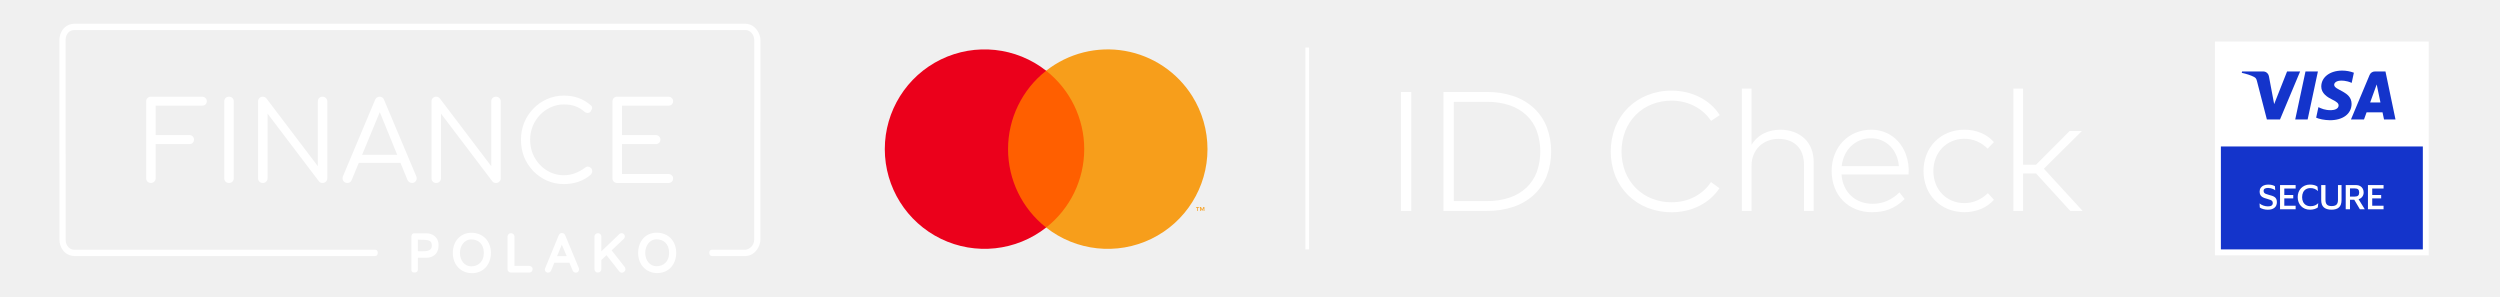
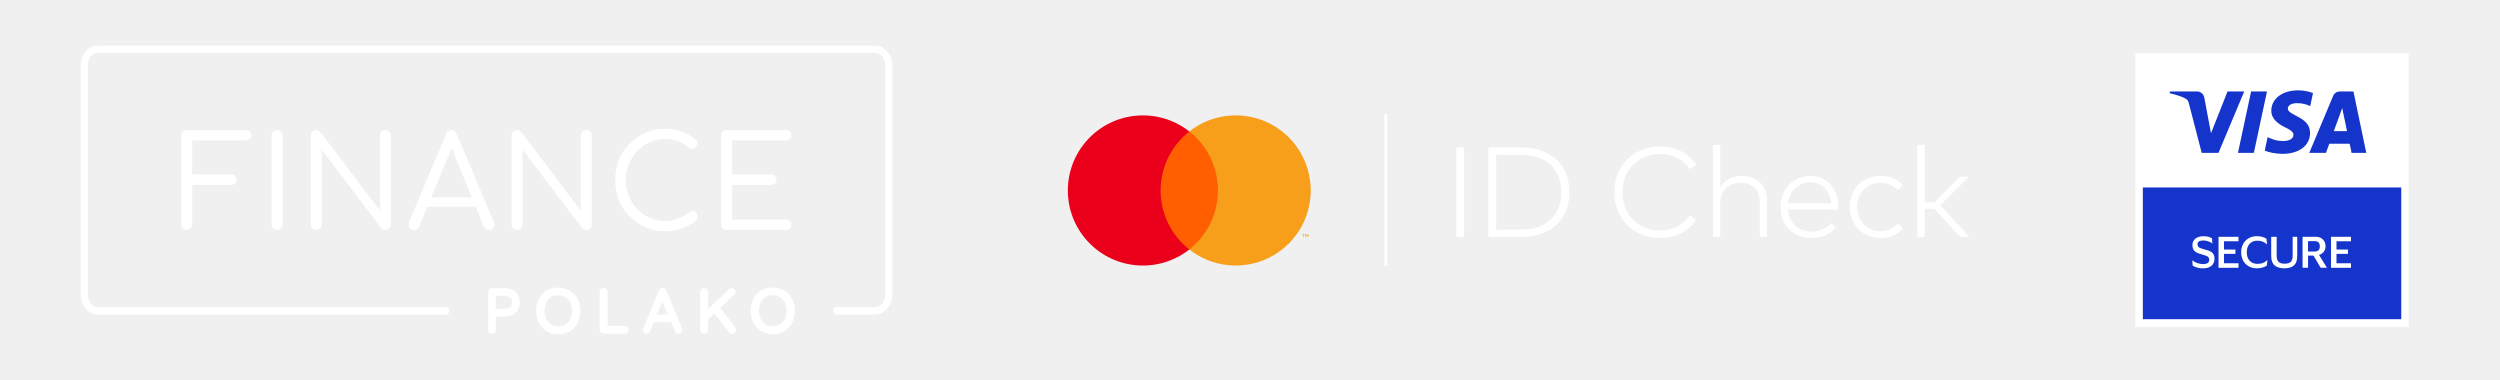
- <svg xmlns="http://www.w3.org/2000/svg" width="421" height="50" fill="none" viewBox="0 0 421 50">
+ <svg xmlns="http://www.w3.org/2000/svg" width="329" height="50" fill="none" viewBox="0 0 329 50">
  <g clip-path="url(#a)">
-     <path fill="#fff" d="M25.416 30.812a.82.82 0 0 1-.576-.223.82.82 0 0 1-.223-.577V17.086a.78.78 0 0 1 .223-.577.78.78 0 0 1 .576-.223h8.612a.78.78 0 0 1 .576.223.7.7 0 0 1 .223.54q0 .315-.223.54a.82.82 0 0 1-.576.204h-7.812v4.947h5.673q.353 0 .558.223a.74.74 0 0 1 .223.54q0 .334-.223.558-.205.204-.558.204h-5.673v5.747q0 .334-.242.577a.76.76 0 0 1-.558.223M38.566 30.812a.78.78 0 0 1-.577-.223.78.78 0 0 1-.223-.577V17.086a.78.78 0 0 1 .223-.577.78.78 0 0 1 .577-.223.78.78 0 0 1 .576.223.78.78 0 0 1 .223.577v12.926a.78.78 0 0 1-.223.577.78.78 0 0 1-.576.223M44.26 30.812a.78.78 0 0 1-.577-.223.78.78 0 0 1-.223-.577V17.086a.78.78 0 0 1 .223-.577.78.78 0 0 1 .576-.223q.372 0 .614.298l8.649 11.4V17.087a.78.78 0 0 1 .223-.577.78.78 0 0 1 .576-.223q.336 0 .558.223a.75.75 0 0 1 .242.577v12.926a.75.75 0 0 1-.242.577.76.76 0 0 1-.558.223q-.167 0-.334-.056a.7.7 0 0 1-.28-.223L45.06 19.132v10.88a.75.75 0 0 1-.242.577.76.76 0 0 1-.558.223M58.49 30.812q-.466 0-.688-.372a.87.87 0 0 1-.037-.781l5.393-12.833q.242-.54.782-.54t.743.54l5.413 12.851a.77.77 0 0 1-.056.781.72.72 0 0 1-.651.354.8.8 0 0 1-.446-.13.87.87 0 0 1-.317-.354L63.68 18.202h.558l-5.021 12.126a.74.74 0 0 1-.298.372.9.9 0 0 1-.428.112m1.153-3.385.614-1.358h7.458l.632 1.358zM73.464 30.812a.78.78 0 0 1-.576-.223.78.78 0 0 1-.223-.577V17.086a.78.78 0 0 1 .223-.577.78.78 0 0 1 .576-.223q.372 0 .614.298l8.649 11.4V17.087a.78.78 0 0 1 .223-.577.78.78 0 0 1 .576-.223q.336 0 .558.223a.75.75 0 0 1 .242.577v12.926q0 .354-.242.577a.76.76 0 0 1-.558.223q-.167 0-.334-.056a.7.7 0 0 1-.28-.223l-8.648-11.401v10.88q0 .354-.242.577a.76.76 0 0 1-.558.223M94.949 30.998a7 7 0 0 1-2.827-.577 7.4 7.4 0 0 1-2.306-1.6 7.6 7.6 0 0 1-1.544-2.361 7.8 7.8 0 0 1-.54-2.92q0-1.544.54-2.883a7.3 7.3 0 0 1 1.543-2.362 7.2 7.2 0 0 1 2.288-1.6 6.84 6.84 0 0 1 2.846-.595q1.357 0 2.436.39 1.08.373 2.102 1.228.167.13.204.298a.4.4 0 0 1 0 .298.64.64 0 0 1-.13.26.5.5 0 0 1-.223.335.72.72 0 0 1-.41.111.8.8 0 0 1-.483-.186 4.7 4.7 0 0 0-1.525-.93q-.818-.316-1.971-.316-1.172 0-2.213.484a5.8 5.8 0 0 0-1.805 1.283 6.1 6.1 0 0 0-1.227 1.897 6.2 6.2 0 0 0-.428 2.288q0 1.245.428 2.325.446 1.078 1.227 1.897.782.818 1.805 1.283 1.041.465 2.213.465.986 0 1.878-.335a6.9 6.9 0 0 0 1.711-.948q.26-.206.521-.168a.74.74 0 0 1 .465.242q.205.186.205.52a.8.8 0 0 1-.056.298q-.056.13-.168.28a6.3 6.3 0 0 1-2.138 1.227 7.8 7.8 0 0 1-2.418.372M103.941 30.812a.78.78 0 0 1-.577-.223.78.78 0 0 1-.223-.577V17.086q0-.354.223-.577a.78.78 0 0 1 .577-.223h8.63q.334 0 .558.223a.7.7 0 0 1 .223.54q0 .315-.223.54a.8.8 0 0 1-.558.204h-7.83v4.947h5.672q.354 0 .577.223a.73.73 0 0 1 .223.54q0 .334-.223.558a.82.82 0 0 1-.577.204h-5.672v5.04h7.83q.334 0 .558.224.223.204.223.52a.76.76 0 0 1-.223.558.8.8 0 0 1-.558.205z" />
-     <path fill="#fff" fill-rule="evenodd" d="M69.28 45.37c0 .265.028.52.509.52.48 0 .582-.273.582-.52v-1.965c.233.006.673.003 1.044.001l.427-.001c.7 0 2.064-.358 2.01-2.223-.039-1.336-1.139-1.89-2.01-1.89h-2.103c-.4 0-.473.409-.46.614zm3.433-4.188c-.08-.819-.747-.79-2.342-.819v1.943q.176 0 .359.005c1.04.021 2.097.035 1.983-1.129" clip-rule="evenodd" />
-     <path fill="#fff" d="M86.032 39.271c-.37-.004-.56.355-.56.526v5.586c0 .338.356.517.538.517h3.11c.327 0 .56-.21.573-.607.01-.319-.324-.516-.574-.516h-2.483c.002-1.61.004-4.861 0-4.98a.58.58 0 0 0-.604-.526" />
-     <path fill="#fff" fill-rule="evenodd" d="M91.767 45.257a.524.524 0 0 0 .29.607c.324.16.63-.073.72-.226l.574-1.394h2.536l.586 1.396c.1.17.398.371.72.226.33-.15.357-.521.293-.695l-2.3-5.54c-.157-.362-.405-.378-.552-.387l-.023-.002c-.226 0-.424.11-.588.541-.086.227-.61 1.493-1.167 2.837-.394.954-.805 1.946-1.089 2.637m3.667-2.128h-1.619l.792-1.927zM76.257 42.6c0 2.01 1.359 3.347 3.102 3.399 2.077.06 3.312-1.513 3.312-3.4 0-1.886-1.216-3.399-3.312-3.399-1.787 0-3.102 1.39-3.102 3.4m3.102 2.25c-1.136 0-1.907-1.008-1.907-2.25 0-1.134.687-2.28 1.907-2.28 1.118 0 2.118.691 2.118 2.28 0 1.496-.98 2.25-2.118 2.25M107.46 42.584c0 2.01 1.359 3.348 3.103 3.399 2.076.061 3.312-1.513 3.312-3.4 0-1.886-1.216-3.398-3.312-3.398-1.788 0-3.103 1.389-3.103 3.399m3.103 2.25c-1.137 0-1.907-1.008-1.907-2.25 0-1.133.687-2.28 1.907-2.28 1.118 0 2.117.691 2.117 2.28 0 1.497-.98 2.25-2.117 2.25" clip-rule="evenodd" />
-     <path fill="#fff" d="M100.664 45.893c-.391.013-.534-.353-.557-.537l.005-5.576c0-.163.189-.505.56-.51.372-.003.591.273.591.51v2.542c.967-.927 2.938-2.815 3.086-2.948.186-.166.516-.147.709.05.268.272.17.603.034.752L103 42.16c.655.839 2 2.556 2.139 2.72.174.205.327.594-.043.901a.564.564 0 0 1-.849-.127l-2.113-2.682-.871.81c.005.468.01 1.437 0 1.574-.012.17-.111.522-.599.537" />
-     <path fill="#fff" d="M119.896 42.058c-.378 0-.451.33-.451.516 0 .163.073.542.451.542h5.655c1.726-.067 2.517-1.803 2.499-2.745V28.753l.009-10.39V6.745c.018-.941-.773-2.678-2.498-2.745H12.498C10.773 4.067 10 5.526 10 6.745v11.618l.01 10.39v11.618c0 1.17.773 2.678 2.498 2.745h50.658c.378 0 .452-.38.452-.542 0-.186-.074-.516-.452-.516H12.508c-.767 0-1.452-.678-1.452-1.687V28.753l-.01-10.39V6.745c0-1.01.642-1.687 1.452-1.687h113.063c.665 0 1.452.678 1.452 1.687v11.618l-.009 10.39v11.618c0 1.01-.834 1.62-1.453 1.687z" />
-     <path fill="#ff5f00" d="M183.518 11.91h-14.694v26.405h14.694z" />
-     <path fill="#eb001b" d="M169.757 25.113a16.77 16.77 0 0 1 6.414-13.203 16.79 16.79 0 0 0-17.717-1.902A16.8 16.8 0 0 0 149 25.113a16.8 16.8 0 0 0 9.454 15.104 16.79 16.79 0 0 0 17.717-1.901 16.772 16.772 0 0 1-6.414-13.203" />
-     <path fill="#f79e1b" d="M203.341 25.113a16.79 16.79 0 0 1-27.17 13.203 16.8 16.8 0 0 0 6.414-13.203 16.8 16.8 0 0 0-6.414-13.203 16.79 16.79 0 0 1 24.612 4.293 16.8 16.8 0 0 1 2.558 8.91M201.739 35.518v-.54h.218v-.11h-.556v.11h.218v.54zm1.077 0v-.652h-.17l-.196.449-.195-.449h-.171v.652h.121v-.492l.183.424h.125l.183-.425v.493z" />
-     <path fill="#fff" d="M220.447 42h-.622V8h.622v34M237.657 35.519h-1.745V15.49h1.745zm12.732-20.028a13.6 13.6 0 0 1 4.506.701 9.6 9.6 0 0 1 3.405 2.003 8.8 8.8 0 0 1 2.16 3.154 11.77 11.77 0 0 1 0 8.312 8.8 8.8 0 0 1-2.16 3.154 9.6 9.6 0 0 1-3.405 2.003 13.6 13.6 0 0 1-4.506.7h-7.31V15.492zm-5.565 1.66v16.708h5.565a11.5 11.5 0 0 0 3.863-.593 7.8 7.8 0 0 0 2.818-1.681 7 7 0 0 0 1.731-2.633 10.44 10.44 0 0 0 0-6.895 7.1 7.1 0 0 0-1.731-2.639 7.7 7.7 0 0 0-2.818-1.68 11.7 11.7 0 0 0-3.863-.587zm36.679-1.889c.838-.002 1.674.094 2.489.286.781.184 1.538.46 2.253.823a9 9 0 0 1 1.903 1.295 8 8 0 0 1 1.452 1.716l-1.459.973c-.343-.524-.755-1-1.223-1.416a7.7 7.7 0 0 0-1.56-1.073 8 8 0 0 0-1.831-.68 8.6 8.6 0 0 0-2.024-.236 8.9 8.9 0 0 0-3.326.615 7.9 7.9 0 0 0-2.675 1.746 8.2 8.2 0 0 0-1.788 2.704 9.68 9.68 0 0 0 0 6.98 8.2 8.2 0 0 0 1.788 2.704 7.9 7.9 0 0 0 2.675 1.745 8.9 8.9 0 0 0 3.326.616 8.8 8.8 0 0 0 2.017-.23 7.8 7.8 0 0 0 1.824-.672 7.7 7.7 0 0 0 1.559-1.072 6.9 6.9 0 0 0 1.224-1.431l1.43 1.044a8.5 8.5 0 0 1-1.481 1.688c-.574.5-1.208.929-1.888 1.273a9.8 9.8 0 0 1-2.224.809 11.2 11.2 0 0 1-6.531-.48 9.8 9.8 0 0 1-3.254-2.11 9.7 9.7 0 0 1-2.153-3.233 11.37 11.37 0 0 1 0-8.275 9.7 9.7 0 0 1 2.153-3.24 9.8 9.8 0 0 1 3.254-2.11 10.8 10.8 0 0 1 4.07-.759m13.461 9.127a5.029 5.029 0 0 1 2.103-1.938 5.8 5.8 0 0 1 1.316-.458c.451-.1.912-.15 1.374-.15.784-.01 1.563.119 2.303.379a5.2 5.2 0 0 1 1.795 1.08 4.7 4.7 0 0 1 1.159 1.71c.28.717.419 1.482.408 2.252v8.255h-1.631v-7.754a5.5 5.5 0 0 0-.286-1.831 3.66 3.66 0 0 0-.844-1.38 3.7 3.7 0 0 0-1.359-.866 5.2 5.2 0 0 0-1.831-.3 4.8 4.8 0 0 0-1.767.321 4.21 4.21 0 0 0-2.389 2.332 4.6 4.6 0 0 0-.351 1.81v7.668h-1.631v-20.6h1.631zm20.157-2.546a6.1 6.1 0 0 1 2.496.508 5.9 5.9 0 0 1 1.988 1.416 6.7 6.7 0 0 1 1.324 2.174 7.86 7.86 0 0 1 .472 3.44h-11.287c.042.724.219 1.432.522 2.09a4.9 4.9 0 0 0 1.138 1.551 4.8 4.8 0 0 0 1.609.966 5.7 5.7 0 0 0 1.938.329 6 6 0 0 0 2.532-.515 7.1 7.1 0 0 0 2.017-1.402l.873 1.116a8 8 0 0 1-1.309 1.073 7 7 0 0 1-1.359.687q-.686.256-1.409.357-.72.1-1.445.1a7.1 7.1 0 0 1-2.718-.508 6.3 6.3 0 0 1-2.146-1.423 6.45 6.45 0 0 1-1.402-2.189 7.6 7.6 0 0 1-.501-2.818 7.5 7.5 0 0 1 .508-2.797 6.7 6.7 0 0 1 1.402-2.203 6.3 6.3 0 0 1 2.117-1.437 6.7 6.7 0 0 1 2.64-.515m-.029 1.445a4.9 4.9 0 0 0-1.881.35 4.7 4.7 0 0 0-1.495.973 5 5 0 0 0-1.051 1.48 5.9 5.9 0 0 0-.522 1.889h9.627a5.8 5.8 0 0 0-.472-1.91 4.8 4.8 0 0 0-1.009-1.48 4.48 4.48 0 0 0-3.197-1.302m15.721-1.445c.954-.01 1.9.173 2.783.536a5.96 5.96 0 0 1 2.181 1.552l-1.058 1.102a5.9 5.9 0 0 0-1.767-1.223 5.3 5.3 0 0 0-2.182-.437 5.15 5.15 0 0 0-2.052.408 5.05 5.05 0 0 0-1.653 1.13 5.2 5.2 0 0 0-1.094 1.717 6.17 6.17 0 0 0 0 4.334 5 5 0 0 0 2.747 2.833 5.15 5.15 0 0 0 2.052.408 5.3 5.3 0 0 0 2.211-.458 6.1 6.1 0 0 0 1.78-1.216l1.016 1.116a6.1 6.1 0 0 1-2.189 1.552 7.5 7.5 0 0 1-5.557.007 6.5 6.5 0 0 1-3.605-3.655 7.74 7.74 0 0 1 0-5.515 6.47 6.47 0 0 1 3.605-3.662 7.15 7.15 0 0 1 2.782-.53m9.871 5.894h2.188l5.665-5.68h2.06l-6.408 6.352 6.523 7.11h-2.075l-5.765-6.309h-2.188v6.309h-1.631v-20.6h1.631zM409 7h-36v36h36z" />
-     <path fill="#1434cb" d="M408.006 24.667h-34.009v17.337h34.009zM387.342 12.033l-3.389 8.083h-2.211l-1.667-6.45c-.102-.397-.189-.542-.496-.712-.504-.272-1.333-.529-2.064-.687l.049-.234h3.558c.453 0 .862.302.966.823l.88 4.679 2.176-5.502zm8.662 5.445c.009-2.133-2.949-2.25-2.929-3.205.007-.29.282-.598.887-.677.3-.038 1.126-.069 2.062.362l.368-1.714a5.7 5.7 0 0 0-1.957-.357c-2.067 0-3.522 1.098-3.533 2.673-.012 1.164 1.039 1.813 1.831 2.2.817.396 1.089.65 1.086 1.004-.006.541-.651.781-1.251.79-1.053.017-1.662-.283-2.147-.51l-.38 1.772c.489.224 1.391.419 2.325.43 2.198 0 3.635-1.086 3.642-2.766m5.46 2.64h1.934l-1.689-8.084h-1.783a.95.95 0 0 0-.891.593l-3.138 7.49h2.196l.436-1.206h2.684l.253 1.207zm-2.335-2.864 1.102-3.036.633 3.036zm-8.798-5.22-1.729 8.084h-2.091l1.729-8.084z" />
-     <path fill="#fff" d="M380.52 32.284q0-.387.187-.655a1.17 1.17 0 0 1 .513-.405q.325-.137.733-.137.455 0 .727.09.27.088.417.18l.049.676h-.017a1.4 1.4 0 0 0-.329-.198 2.3 2.3 0 0 0-.416-.137 2 2 0 0 0-.435-.05q-.337 0-.547.109t-.209.383q0 .21.1.328a.7.7 0 0 0 .298.192q.198.075.493.157.278.075.523.152.244.079.428.204a.9.9 0 0 1 .287.333q.104.207.105.529 0 .622-.405.953t-1.135.329q-.364 0-.734-.1a1.9 1.9 0 0 1-.6-.266l-.044-.682h.017q.267.227.643.355.375.128.757.129.81 0 .809-.558a.53.53 0 0 0-.091-.322.7.7 0 0 0-.295-.207 5 5 0 0 0-.531-.17 6 6 0 0 1-.487-.15 1.7 1.7 0 0 1-.413-.21.9.9 0 0 1-.287-.332 1.15 1.15 0 0 1-.105-.52zM383.958 35.238v-4.076h2.627v.59h-1.909v1.09h1.507v.569h-1.507v1.238h1.909v.59h-2.627M387.676 33.2q0 .461.169.804.17.343.486.53.317.189.762.188c.296 0 .556-.046.756-.137q.3-.136.525-.356h.017l-.075.713a2.2 2.2 0 0 1-.558.265 2.5 2.5 0 0 1-.751.106q-.483 0-.865-.164a1.92 1.92 0 0 1-1.068-1.124 2.4 2.4 0 0 1-.141-.825c0-.293.047-.573.141-.83q.143-.384.413-.67t.651-.45q.382-.165.858-.165.43 0 .74.09.311.089.531.254l.075.73h-.017a1.7 1.7 0 0 0-.531-.352 1.8 1.8 0 0 0-.712-.13q-.445-.001-.758.187-.315.187-.48.53-.166.344-.166.804zM392.658 34.702q.553 0 .804-.238.252-.24.253-.813v-2.49h.6v2.526q0 .859-.433 1.242-.431.384-1.258.384c-.551 0-.973-.128-1.277-.38q-.455-.383-.456-1.244v-2.525h.718v2.472q0 .574.244.82.243.247.802.248zM395.019 35.238v-4.076h1.721q.402 0 .695.16t.447.442q.156.281.157.636 0 .418-.231.729a1.1 1.1 0 0 1-.628.413l1.046 1.694h-.826l-.943-1.598h-.718v1.598h-.719zm1.529-3.507h-.811v1.373h.811q.39 0 .565-.17.174-.168.175-.518 0-.348-.175-.518t-.565-.169zM398.762 35.238v-4.076h2.629v.59h-1.909v1.09h1.507v.569h-1.507v1.238h1.909v.59h-2.629" />
+     <path fill="#fff" d="M24.57 30.258a.74.74 0 0 1-.521-.202.74.74 0 0 1-.202-.521V17.84q0-.32.202-.522a.7.7 0 0 1 .521-.202h7.791q.32 0 .522.202a.63.63 0 0 1 .202.488q0 .285-.202.488a.74.74 0 0 1-.522.185h-7.067v4.476h5.132q.32 0 .505.202a.67.67 0 0 1 .202.488q0 .303-.202.505-.185.185-.505.185h-5.132v5.2a.71.71 0 0 1-.219.521.69.69 0 0 1-.505.202M36.467 30.258a.7.7 0 0 1-.521-.202.7.7 0 0 1-.202-.521V17.84q0-.32.202-.522a.7.7 0 0 1 .521-.202q.32 0 .522.202a.7.7 0 0 1 .202.522v11.695a.7.7 0 0 1-.202.521.7.7 0 0 1-.522.202M41.619 30.258a.7.7 0 0 1-.522-.202.7.7 0 0 1-.202-.521V17.84q0-.32.202-.522a.7.7 0 0 1 .521-.202q.337 0 .556.27L49.999 27.7V17.84q0-.32.201-.522a.7.7 0 0 1 .522-.202q.303 0 .505.202a.68.68 0 0 1 .219.522v11.695a.68.68 0 0 1-.22.521.69.69 0 0 1-.504.202 1 1 0 0 1-.303-.05.63.63 0 0 1-.252-.202L42.342 19.69v9.844a.68.68 0 0 1-.219.521.69.69 0 0 1-.505.202M54.494 30.258q-.42 0-.623-.336a.79.79 0 0 1-.033-.707l4.88-11.61q.217-.489.706-.489t.673.488l4.897 11.628a.7.7 0 0 1-.05.707.65.65 0 0 1-.59.32.74.74 0 0 1-.403-.119.8.8 0 0 1-.286-.32l-4.476-10.97h.505L55.15 29.82a.67.67 0 0 1-.27.337.8.8 0 0 1-.386.101m1.043-3.062.556-1.229h6.747l.572 1.229zM68.042 30.258a.7.7 0 0 1-.522-.202.7.7 0 0 1-.202-.521V17.84q0-.32.202-.522a.7.7 0 0 1 .522-.202q.337 0 .555.27L76.422 27.7V17.84q0-.32.202-.522a.7.7 0 0 1 .522-.202q.302 0 .504.202a.68.68 0 0 1 .22.522v11.695a.68.68 0 0 1-.22.521.69.69 0 0 1-.505.202 1 1 0 0 1-.302-.05.63.63 0 0 1-.253-.202L68.766 19.69v9.844a.68.68 0 0 1-.22.521.69.69 0 0 1-.504.202M87.48 30.427a6.3 6.3 0 0 1-2.558-.522 6.7 6.7 0 0 1-2.086-1.447 6.8 6.8 0 0 1-1.397-2.137 7.1 7.1 0 0 1-.488-2.642q0-1.396.488-2.608a6.6 6.6 0 0 1 1.397-2.138 6.5 6.5 0 0 1 2.07-1.447 6.2 6.2 0 0 1 2.574-.538q1.229 0 2.204.353.977.337 1.902 1.11a.47.47 0 0 1 .185.27q.051.135 0 .27a.6.6 0 0 1-.118.235.46.46 0 0 1-.202.303.65.65 0 0 1-.37.1.7.7 0 0 1-.437-.167 4.2 4.2 0 0 0-1.38-.842q-.74-.286-1.784-.286-1.06 0-2.002.438a5.2 5.2 0 0 0-1.633 1.16 5.5 5.5 0 0 0-1.11 1.717 5.6 5.6 0 0 0-.387 2.07q0 1.127.387 2.103.404.975 1.11 1.717.707.74 1.633 1.16.942.421 2.002.421a4.8 4.8 0 0 0 1.7-.302 6.2 6.2 0 0 0 1.548-.859q.236-.185.47-.151a.67.67 0 0 1 .422.219q.185.168.185.47a.7.7 0 0 1-.05.27 1.3 1.3 0 0 1-.152.252 5.7 5.7 0 0 1-1.935 1.111 7.1 7.1 0 0 1-2.188.337M95.616 30.258a.7.7 0 0 1-.522-.202.7.7 0 0 1-.202-.521V17.84q0-.32.202-.522a.7.7 0 0 1 .522-.202h7.808q.302 0 .504.202a.63.63 0 0 1 .202.488q0 .285-.202.488a.72.72 0 0 1-.504.185h-7.085v4.476h5.133q.32 0 .521.202a.66.66 0 0 1 .202.488q0 .303-.202.505a.74.74 0 0 1-.521.185h-5.133v4.56h7.085q.302 0 .504.202a.61.61 0 0 1 .202.471q0 .303-.202.505a.72.72 0 0 1-.504.185z" />
+     <path fill="#fff" fill-rule="evenodd" d="M64.256 43.43c0 .24.026.47.46.47.436 0 .528-.247.528-.47v-1.778c.21.005.608.003.945.001l.385-.001c.634 0 1.868-.324 1.819-2.011-.035-1.21-1.03-1.71-1.819-1.71h-1.903c-.36 0-.427.37-.415.555zm3.106-3.789c-.072-.741-.675-.716-2.118-.741v1.757q.158.001.324.005c.941.02 1.898.032 1.794-1.021" clip-rule="evenodd" />
+     <path fill="#fff" d="M79.413 37.912c-.334-.004-.506.321-.506.476v5.053c0 .306.322.468.486.468h2.813c.296 0 .508-.189.52-.549.009-.288-.294-.466-.52-.466H79.96c.002-1.458.004-4.399 0-4.506a.525.525 0 0 0-.546-.476" />
+     <path fill="#fff" fill-rule="evenodd" d="M84.602 43.328a.475.475 0 0 0 .261.549c.294.145.57-.066.653-.205l.518-1.261h2.295l.53 1.263c.09.154.36.336.652.205.298-.135.323-.472.265-.63l-2.081-5.012c-.142-.327-.366-.341-.5-.35l-.02-.001c-.205 0-.383.098-.532.49-.078.205-.552 1.35-1.056 2.566-.357.863-.729 1.76-.985 2.386m3.317-1.926h-1.464l.716-1.743zM70.568 40.923c0 1.819 1.23 3.03 2.807 3.075 1.879.056 2.997-1.368 2.997-3.075s-1.1-3.075-2.997-3.075c-1.617 0-2.807 1.257-2.807 3.075m2.807 2.036c-1.028 0-1.725-.912-1.725-2.036 0-1.025.621-2.062 1.725-2.062 1.011 0 1.916.625 1.916 2.062 0 1.355-.887 2.036-1.916 2.036M98.8 40.91c0 1.818 1.23 3.028 2.807 3.075 1.879.055 2.997-1.369 2.997-3.076s-1.1-3.075-2.997-3.075c-1.617 0-2.807 1.257-2.807 3.075m2.807 2.035c-1.028 0-1.725-.912-1.725-2.036 0-1.025.621-2.062 1.725-2.062 1.011 0 1.916.625 1.916 2.062 0 1.354-.887 2.036-1.916 2.036" clip-rule="evenodd" />
+     <path fill="#fff" d="M92.65 43.903c-.352.012-.482-.32-.503-.486l.004-5.044c0-.148.171-.458.507-.461.337-.004.535.246.535.46v2.3c.875-.839 2.658-2.546 2.792-2.667.168-.15.467-.133.641.045a.49.49 0 0 1 .031.68l-1.892 1.796c.593.758 1.81 2.312 1.935 2.46.158.186.295.538-.04.816a.51.51 0 0 1-.767-.115l-1.912-2.427-.788.734c.004.423.01 1.3 0 1.423-.01.155-.1.472-.542.486" />
+     <path fill="#fff" d="M110.051 40.433c-.342 0-.408.299-.408.467 0 .148.066.49.408.49h5.117c1.561-.06 2.276-1.631 2.26-2.483V28.396l.009-9.401V8.483c.016-.851-.7-2.422-2.261-2.483H12.883c-1.561.06-2.26 1.38-2.26 2.483v10.512l.008 9.4v10.512c0 1.058.7 2.423 2.26 2.484h45.833c.342 0 .409-.344.409-.491 0-.168-.067-.467-.409-.467H12.891c-.694 0-1.314-.613-1.314-1.526V28.396l-.009-9.401V8.483c0-.913.58-1.526 1.315-1.526h102.293c.602 0 1.314.614 1.314 1.526v10.512l-.008 9.401v10.511c0 .913-.755 1.465-1.314 1.526z" />
+     <path fill="#ff5f00" d="M160.834 17.3h-8.644v15.533h8.644z" />
+     <path fill="#eb001b" d="M152.739 25.066a9.85 9.85 0 0 1 3.773-7.766 9.879 9.879 0 1 0 0 15.533 9.86 9.86 0 0 1-3.773-7.767" />
+     <path fill="#f79e1b" d="M172.494 25.066a9.88 9.88 0 0 1-5.56 8.885 9.88 9.88 0 0 1-10.422-1.118 9.888 9.888 0 0 0 2.78-12.084 9.9 9.9 0 0 0-2.78-3.45 9.876 9.876 0 0 1 14.478 2.526 9.9 9.9 0 0 1 1.504 5.241M171.551 31.187v-.318h.129v-.064h-.327v.064h.128v.318zm.634 0v-.383h-.1l-.115.264-.115-.264h-.1v.383h.07v-.289l.108.25h.074l.108-.25v.29z" />
+     <path fill="#fff" d="M182.556 35h-.366V15h.366v20M192.68 31.188h-1.026V19.407h1.026zm7.49-11.781c.9-.013 1.796.126 2.65.412.743.25 1.425.65 2.003 1.178a5.2 5.2 0 0 1 1.271 1.855 6.92 6.92 0 0 1 0 4.89 5.2 5.2 0 0 1-1.271 1.855 5.6 5.6 0 0 1-2.003 1.178 8 8 0 0 1-2.65.413h-4.3V19.407zm-3.274.976v9.829h3.274a6.8 6.8 0 0 0 2.272-.35 4.6 4.6 0 0 0 1.657-.988 4.1 4.1 0 0 0 1.019-1.549 6.15 6.15 0 0 0 0-4.056 4.16 4.16 0 0 0-1.019-1.552 4.5 4.5 0 0 0-1.657-.99 6.9 6.9 0 0 0-2.272-.344zm21.576-1.111c.493-.001.984.055 1.464.168.46.108.905.27 1.325.484q.61.308 1.12.762c.331.294.618.634.854 1.01l-.859.572a4.1 4.1 0 0 0-.719-.833 4.5 4.5 0 0 0-.917-.631 4.7 4.7 0 0 0-1.077-.4 5 5 0 0 0-1.191-.139 5.2 5.2 0 0 0-1.957.362 4.67 4.67 0 0 0-2.625 2.617 5.7 5.7 0 0 0 0 4.106 4.664 4.664 0 0 0 2.625 2.617 5.2 5.2 0 0 0 1.957.362 5.2 5.2 0 0 0 1.186-.134 4.57 4.57 0 0 0 1.991-1.027c.277-.246.519-.53.719-.842l.842.615a5 5 0 0 1-.871.993 5.4 5.4 0 0 1-1.111.749c-.415.21-.855.37-1.309.475a6.58 6.58 0 0 1-3.841-.282 5.8 5.8 0 0 1-1.914-1.241 5.7 5.7 0 0 1-1.267-1.902 6.7 6.7 0 0 1 0-4.868 5.7 5.7 0 0 1 1.267-1.906 5.8 5.8 0 0 1 1.914-1.241 6.4 6.4 0 0 1 2.394-.446m7.918 5.369q.227-.377.552-.673.31-.283.685-.468.372-.18.775-.269.399-.088.807-.088c.462-.006.92.07 1.355.223.392.138.751.354 1.056.635.299.281.532.624.682 1.006.165.422.246.872.24 1.325v4.855h-.959v-4.56a3.2 3.2 0 0 0-.169-1.078 2.15 2.15 0 0 0-.496-.811 2.2 2.2 0 0 0-.8-.51 3 3 0 0 0-1.077-.176 2.8 2.8 0 0 0-1.039.189 2.48 2.48 0 0 0-1.405 1.372c-.141.337-.211.699-.207 1.064v4.51h-.959V19.07h.959zm11.857-1.498a3.6 3.6 0 0 1 1.468.299c.444.193.842.477 1.17.833.339.373.603.807.779 1.279a4.6 4.6 0 0 1 .277 2.024h-6.639c.025.425.129.841.307 1.228a2.823 2.823 0 0 0 1.616 1.481c.365.13.751.196 1.14.194a3.5 3.5 0 0 0 1.49-.303c.44-.204.841-.483 1.186-.825l.513.656a4.7 4.7 0 0 1-.77.632 3.948 3.948 0 0 1-1.628.614q-.424.06-.85.059a4.2 4.2 0 0 1-1.599-.299 3.7 3.7 0 0 1-1.262-.837 3.8 3.8 0 0 1-.825-1.288 4.5 4.5 0 0 1-.294-1.658 4.4 4.4 0 0 1 .299-1.645c.186-.482.466-.922.824-1.296a3.7 3.7 0 0 1 1.246-.845 4 4 0 0 1 1.552-.303m-.017.85a2.776 2.776 0 0 0-1.986.778c-.257.25-.466.546-.618.871a3.4 3.4 0 0 0-.307 1.11h5.663a3.4 3.4 0 0 0-.278-1.123 2.8 2.8 0 0 0-.593-.87 2.63 2.63 0 0 0-1.881-.766m9.248-.85a4.2 4.2 0 0 1 1.637.315c.491.203.93.516 1.283.914l-.623.647a3.4 3.4 0 0 0-1.039-.72 3.1 3.1 0 0 0-1.283-.256 3 3 0 0 0-1.208.24 2.97 2.97 0 0 0-1.616 1.675 3.63 3.63 0 0 0 0 2.55 2.95 2.95 0 0 0 1.616 1.666c.382.161.793.243 1.208.24.448.004.891-.088 1.3-.27a3.6 3.6 0 0 0 1.047-.715l.598.656a3.6 3.6 0 0 1-1.288.913 4.42 4.42 0 0 1-3.269.004 3.81 3.81 0 0 1-2.12-2.15 4.55 4.55 0 0 1 0-3.244 3.82 3.82 0 0 1 2.12-2.154 4.2 4.2 0 0 1 1.637-.311m5.806 3.467h1.288l3.332-3.341h1.212l-3.77 3.736 3.837 4.183h-1.22l-3.391-3.711h-1.288v3.71h-.959V19.07h.959zM317 7h-36v36h36z" />
+     <path fill="#1434cb" d="M316.006 24.667h-34.009v17.337h34.009zM295.342 12.033l-3.389 8.083h-2.211l-1.667-6.45c-.102-.397-.189-.542-.496-.712-.504-.272-1.333-.529-2.064-.687l.049-.234h3.558c.453 0 .862.302.966.823l.88 4.679 2.176-5.502zm8.662 5.445c.009-2.133-2.949-2.25-2.929-3.205.007-.29.282-.598.887-.677.3-.038 1.126-.069 2.062.362l.368-1.714a5.7 5.7 0 0 0-1.957-.357c-2.067 0-3.522 1.098-3.533 2.673-.012 1.164 1.039 1.813 1.831 2.2.817.396 1.089.65 1.086 1.004-.006.541-.651.781-1.251.79-1.053.017-1.662-.283-2.147-.51l-.38 1.772c.489.224 1.391.419 2.325.43 2.198 0 3.635-1.086 3.642-2.766m5.46 2.64h1.934l-1.689-8.084h-1.783a.95.95 0 0 0-.891.593l-3.138 7.49h2.196l.436-1.206h2.684l.253 1.207zm-2.335-2.864 1.102-3.036.633 3.036zm-8.798-5.22-1.729 8.084h-2.091l1.729-8.084z" />
+     <path fill="#fff" d="M288.52 32.284q0-.387.187-.655a1.17 1.17 0 0 1 .513-.405q.324-.137.733-.137.455 0 .727.09.27.088.417.18l.049.676h-.017a1.4 1.4 0 0 0-.329-.198 2.3 2.3 0 0 0-.416-.137 2 2 0 0 0-.435-.05q-.337 0-.547.109t-.209.383q0 .21.1.328a.7.7 0 0 0 .298.192q.198.075.493.157.278.075.523.152.244.079.428.204a.9.9 0 0 1 .287.333q.104.207.105.529 0 .622-.405.953t-1.135.329q-.364 0-.734-.1a1.9 1.9 0 0 1-.6-.266l-.044-.682h.017q.267.227.643.355.375.128.757.129.81 0 .809-.558a.53.53 0 0 0-.091-.322.7.7 0 0 0-.295-.207 5 5 0 0 0-.531-.17 6 6 0 0 1-.487-.15 1.7 1.7 0 0 1-.413-.21.9.9 0 0 1-.287-.332 1.15 1.15 0 0 1-.105-.52zM291.958 35.238v-4.076h2.627v.59h-1.909v1.09h1.507v.569h-1.507v1.238h1.909v.59h-2.627M295.676 33.2q0 .461.169.804.17.343.486.53.316.189.762.188c.296 0 .556-.046.756-.137q.3-.136.525-.356h.017l-.075.713a2.2 2.2 0 0 1-.558.265 2.5 2.5 0 0 1-.751.106q-.483 0-.865-.164a1.92 1.92 0 0 1-1.068-1.124 2.4 2.4 0 0 1-.141-.825c0-.293.047-.573.141-.83q.143-.384.413-.67t.651-.45q.382-.165.858-.165.43 0 .74.09.311.089.531.254l.075.73h-.017a1.7 1.7 0 0 0-.531-.352 1.8 1.8 0 0 0-.712-.13q-.445-.001-.758.187-.315.187-.48.53-.166.344-.166.804zM300.658 34.702q.553 0 .804-.238.252-.24.253-.813v-2.49h.6v2.526q0 .859-.433 1.242-.431.384-1.258.384c-.551 0-.973-.128-1.277-.38q-.455-.383-.456-1.244v-2.525h.718v2.472q0 .574.244.82.243.247.802.248zM303.019 35.238v-4.076h1.721q.402 0 .695.16t.447.442q.156.281.157.636 0 .418-.231.729a1.1 1.1 0 0 1-.628.413l1.046 1.694h-.826l-.943-1.598h-.718v1.598h-.719zm1.529-3.507h-.811v1.373h.811q.39 0 .565-.17.174-.168.175-.518 0-.348-.175-.518t-.565-.169zM306.762 35.238v-4.076h2.629v.59h-1.909v1.09h1.507v.569h-1.507v1.238h1.909v.59h-2.629" />
  </g>
  <defs>
    <clipPath id="a">
-       <path fill="#fff" d="M0 0h421v50H0z" />
+       <path fill="#fff" d="M0 0h329v50H0z" />
    </clipPath>
  </defs>
</svg>
